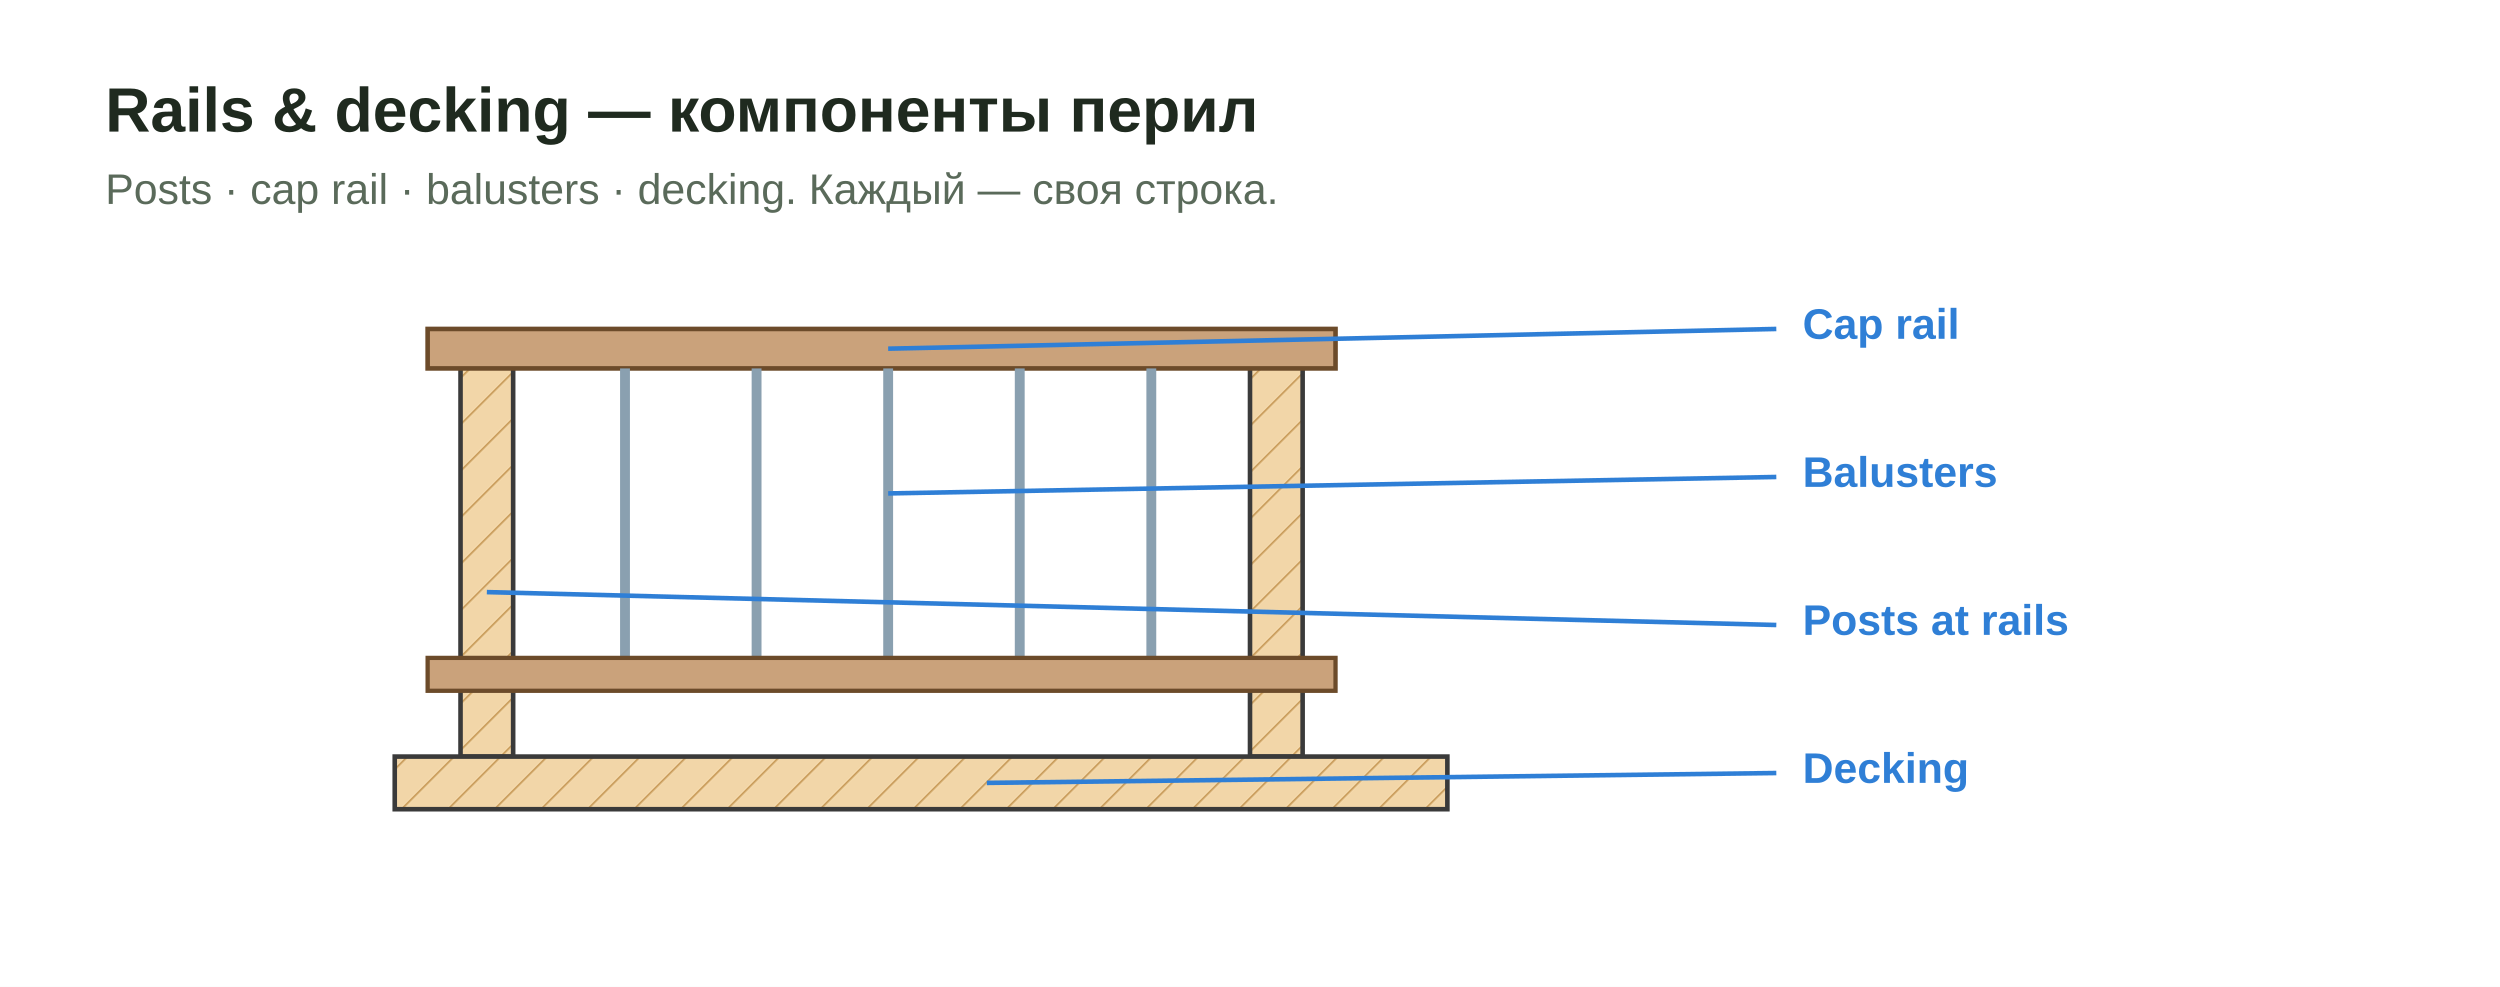
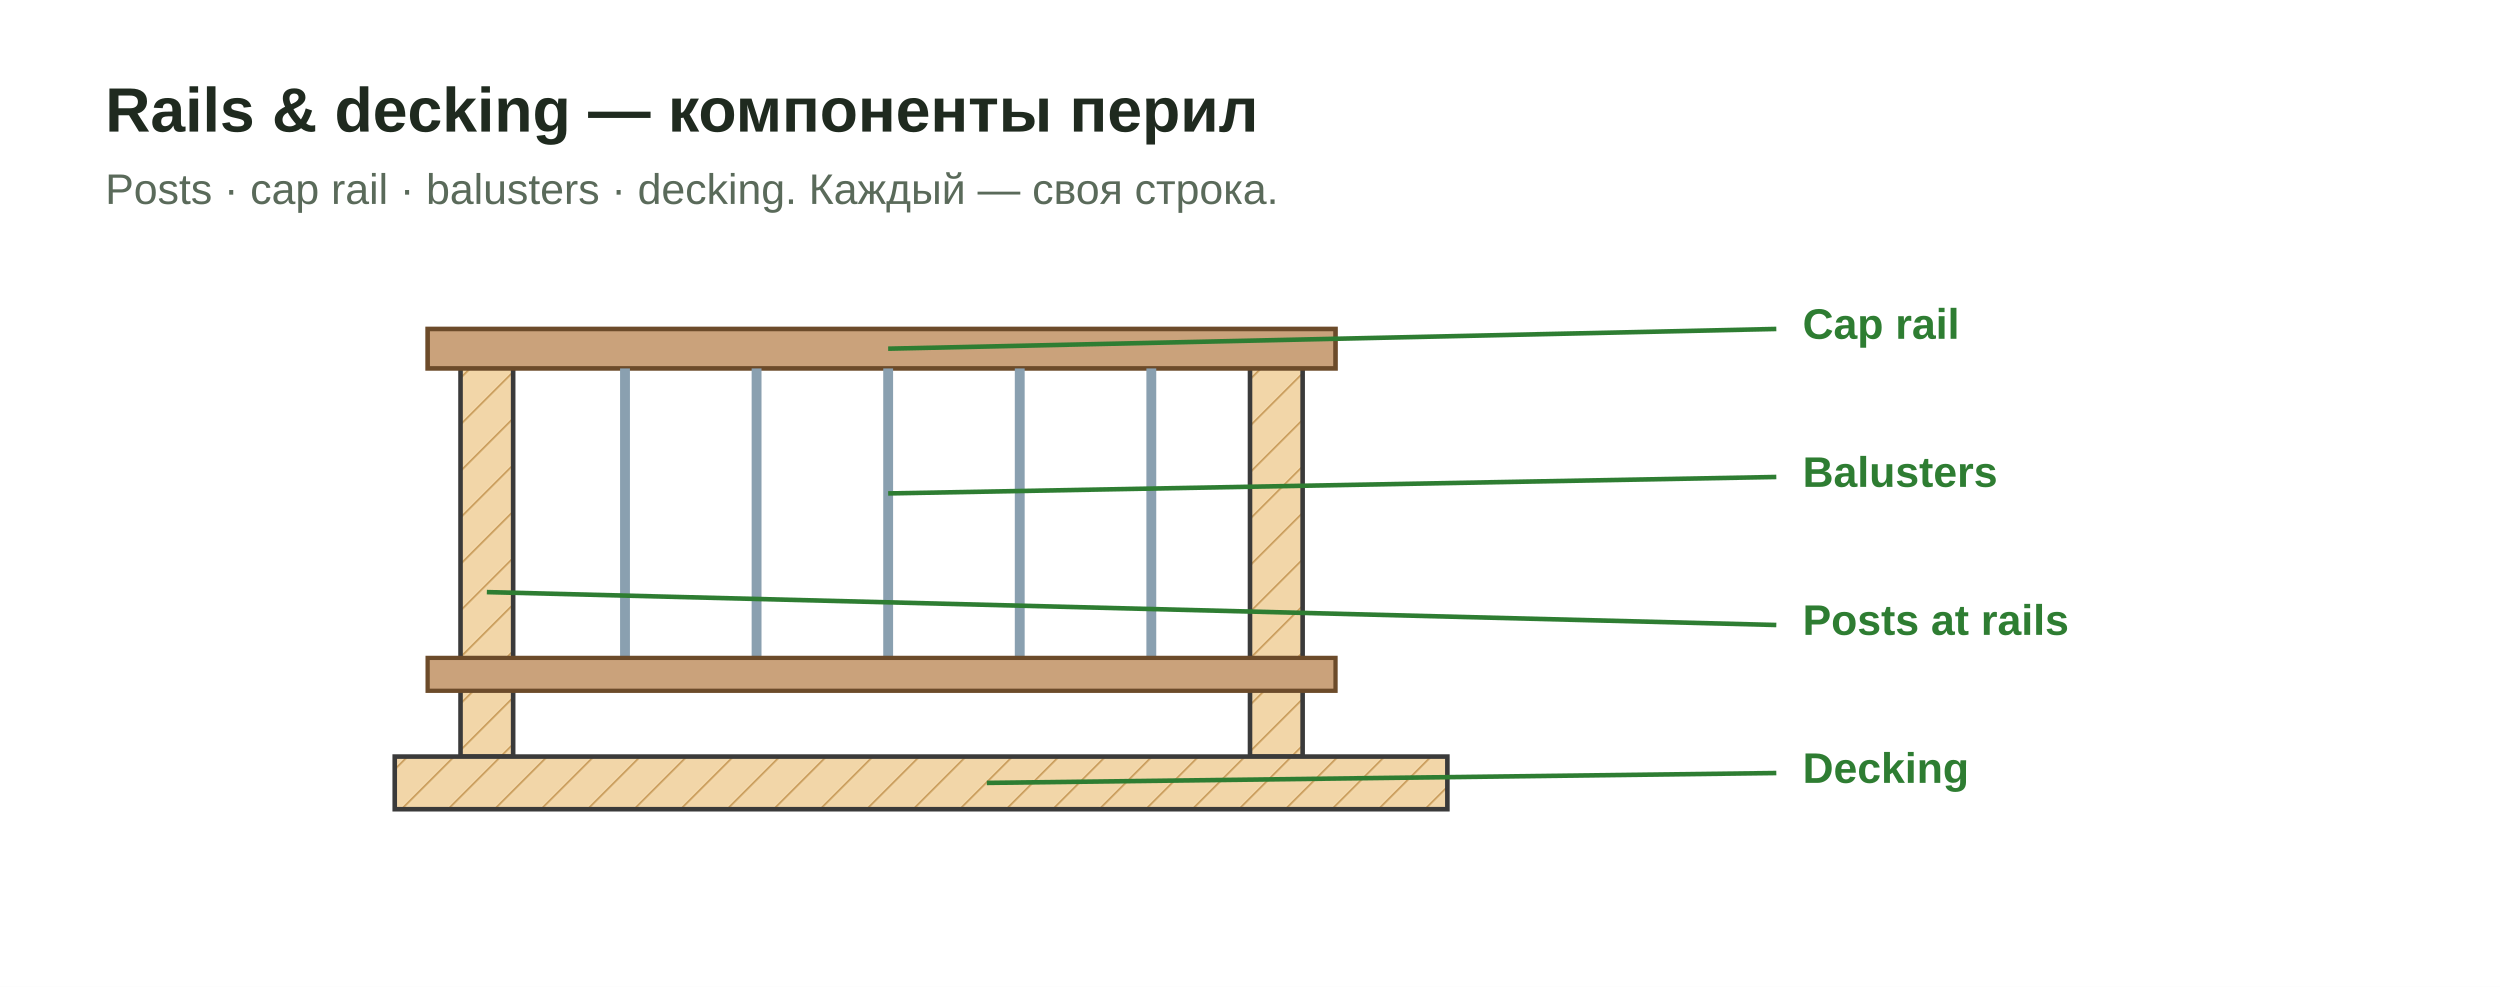
<svg xmlns="http://www.w3.org/2000/svg" viewBox="0 0 760 300" role="img" aria-labelledby="t">
  <defs>
    <pattern id="w" width="10" height="10" patternUnits="userSpaceOnUse" patternTransform="rotate(45)">
      <rect width="10" height="10" fill="#f2d6a8" />
      <line x1="0" y1="0" x2="0" y2="10" stroke="#c89b5a" stroke-width="1" />
    </pattern>
-     <style>.t{font:700 19px "Segoe UI",Arial,sans-serif;fill:#1f2a1f}.s{font:400 13px "Segoe UI",Arial,sans-serif;fill:#5a6a5a}.l{font:600 13px "Segoe UI",Arial,sans-serif;fill:#2f7fd6}</style>
+     <style>.t{font:700 19px "Segoe UI",Arial,sans-serif;fill:#1f2a1f}.s{font:400 13px "Segoe UI",Arial,sans-serif;fill:#5a6a5a}.l{font:600 13px "Segoe UI",Arial,sans-serif;fill:#2e7d32}</style>
  </defs>
  <rect width="760" height="300" fill="#fff" />
  <text class="t" x="32" y="40">Rails &amp; decking — компоненты перил</text>
  <text class="s" x="32" y="62">Posts · cap rail · balusters · decking. Каждый — своя строка.</text>
  <rect x="140" y="110" width="16" height="120" fill="url(#w)" stroke="#3a3a3a" stroke-width="1.4" />
  <rect x="380" y="110" width="16" height="120" fill="url(#w)" stroke="#3a3a3a" stroke-width="1.4" />
  <rect x="130" y="100" width="276" height="12" fill="#caa27b" stroke="#6c4b2a" stroke-width="1.4" />
  <g stroke="#8aa0b0" stroke-width="3">
    <line x1="190" y1="112" x2="190" y2="200" />
    <line x1="230" y1="112" x2="230" y2="200" />
    <line x1="270" y1="112" x2="270" y2="200" />
    <line x1="310" y1="112" x2="310" y2="200" />
    <line x1="350" y1="112" x2="350" y2="200" />
  </g>
  <rect x="130" y="200" width="276" height="10" fill="#caa27b" stroke="#6c4b2a" stroke-width="1.3" />
  <rect x="120" y="230" width="320" height="16" fill="url(#w)" stroke="#3a3a3a" stroke-width="1.4" />
-   <line x1="270" y1="106" x2="540" y2="100" stroke="#2f7fd6" stroke-width="1.4" />
+   <line x1="270" y1="106" x2="540" y2="100" stroke="#2e7d32" stroke-width="1.4" />
  <text class="l" x="548" y="103">Cap rail</text>
-   <line x1="270" y1="150" x2="540" y2="145" stroke="#2f7fd6" stroke-width="1.4" />
+   <line x1="270" y1="150" x2="540" y2="145" stroke="#2e7d32" stroke-width="1.4" />
  <text class="l" x="548" y="148">Balusters</text>
-   <line x1="148" y1="180" x2="540" y2="190" stroke="#2f7fd6" stroke-width="1.4" />
+   <line x1="148" y1="180" x2="540" y2="190" stroke="#2e7d32" stroke-width="1.4" />
  <text class="l" x="548" y="193">Posts at rails</text>
-   <line x1="300" y1="238" x2="540" y2="235" stroke="#2f7fd6" stroke-width="1.4" />
+   <line x1="300" y1="238" x2="540" y2="235" stroke="#2e7d32" stroke-width="1.4" />
  <text class="l" x="548" y="238">Decking</text>
</svg>
